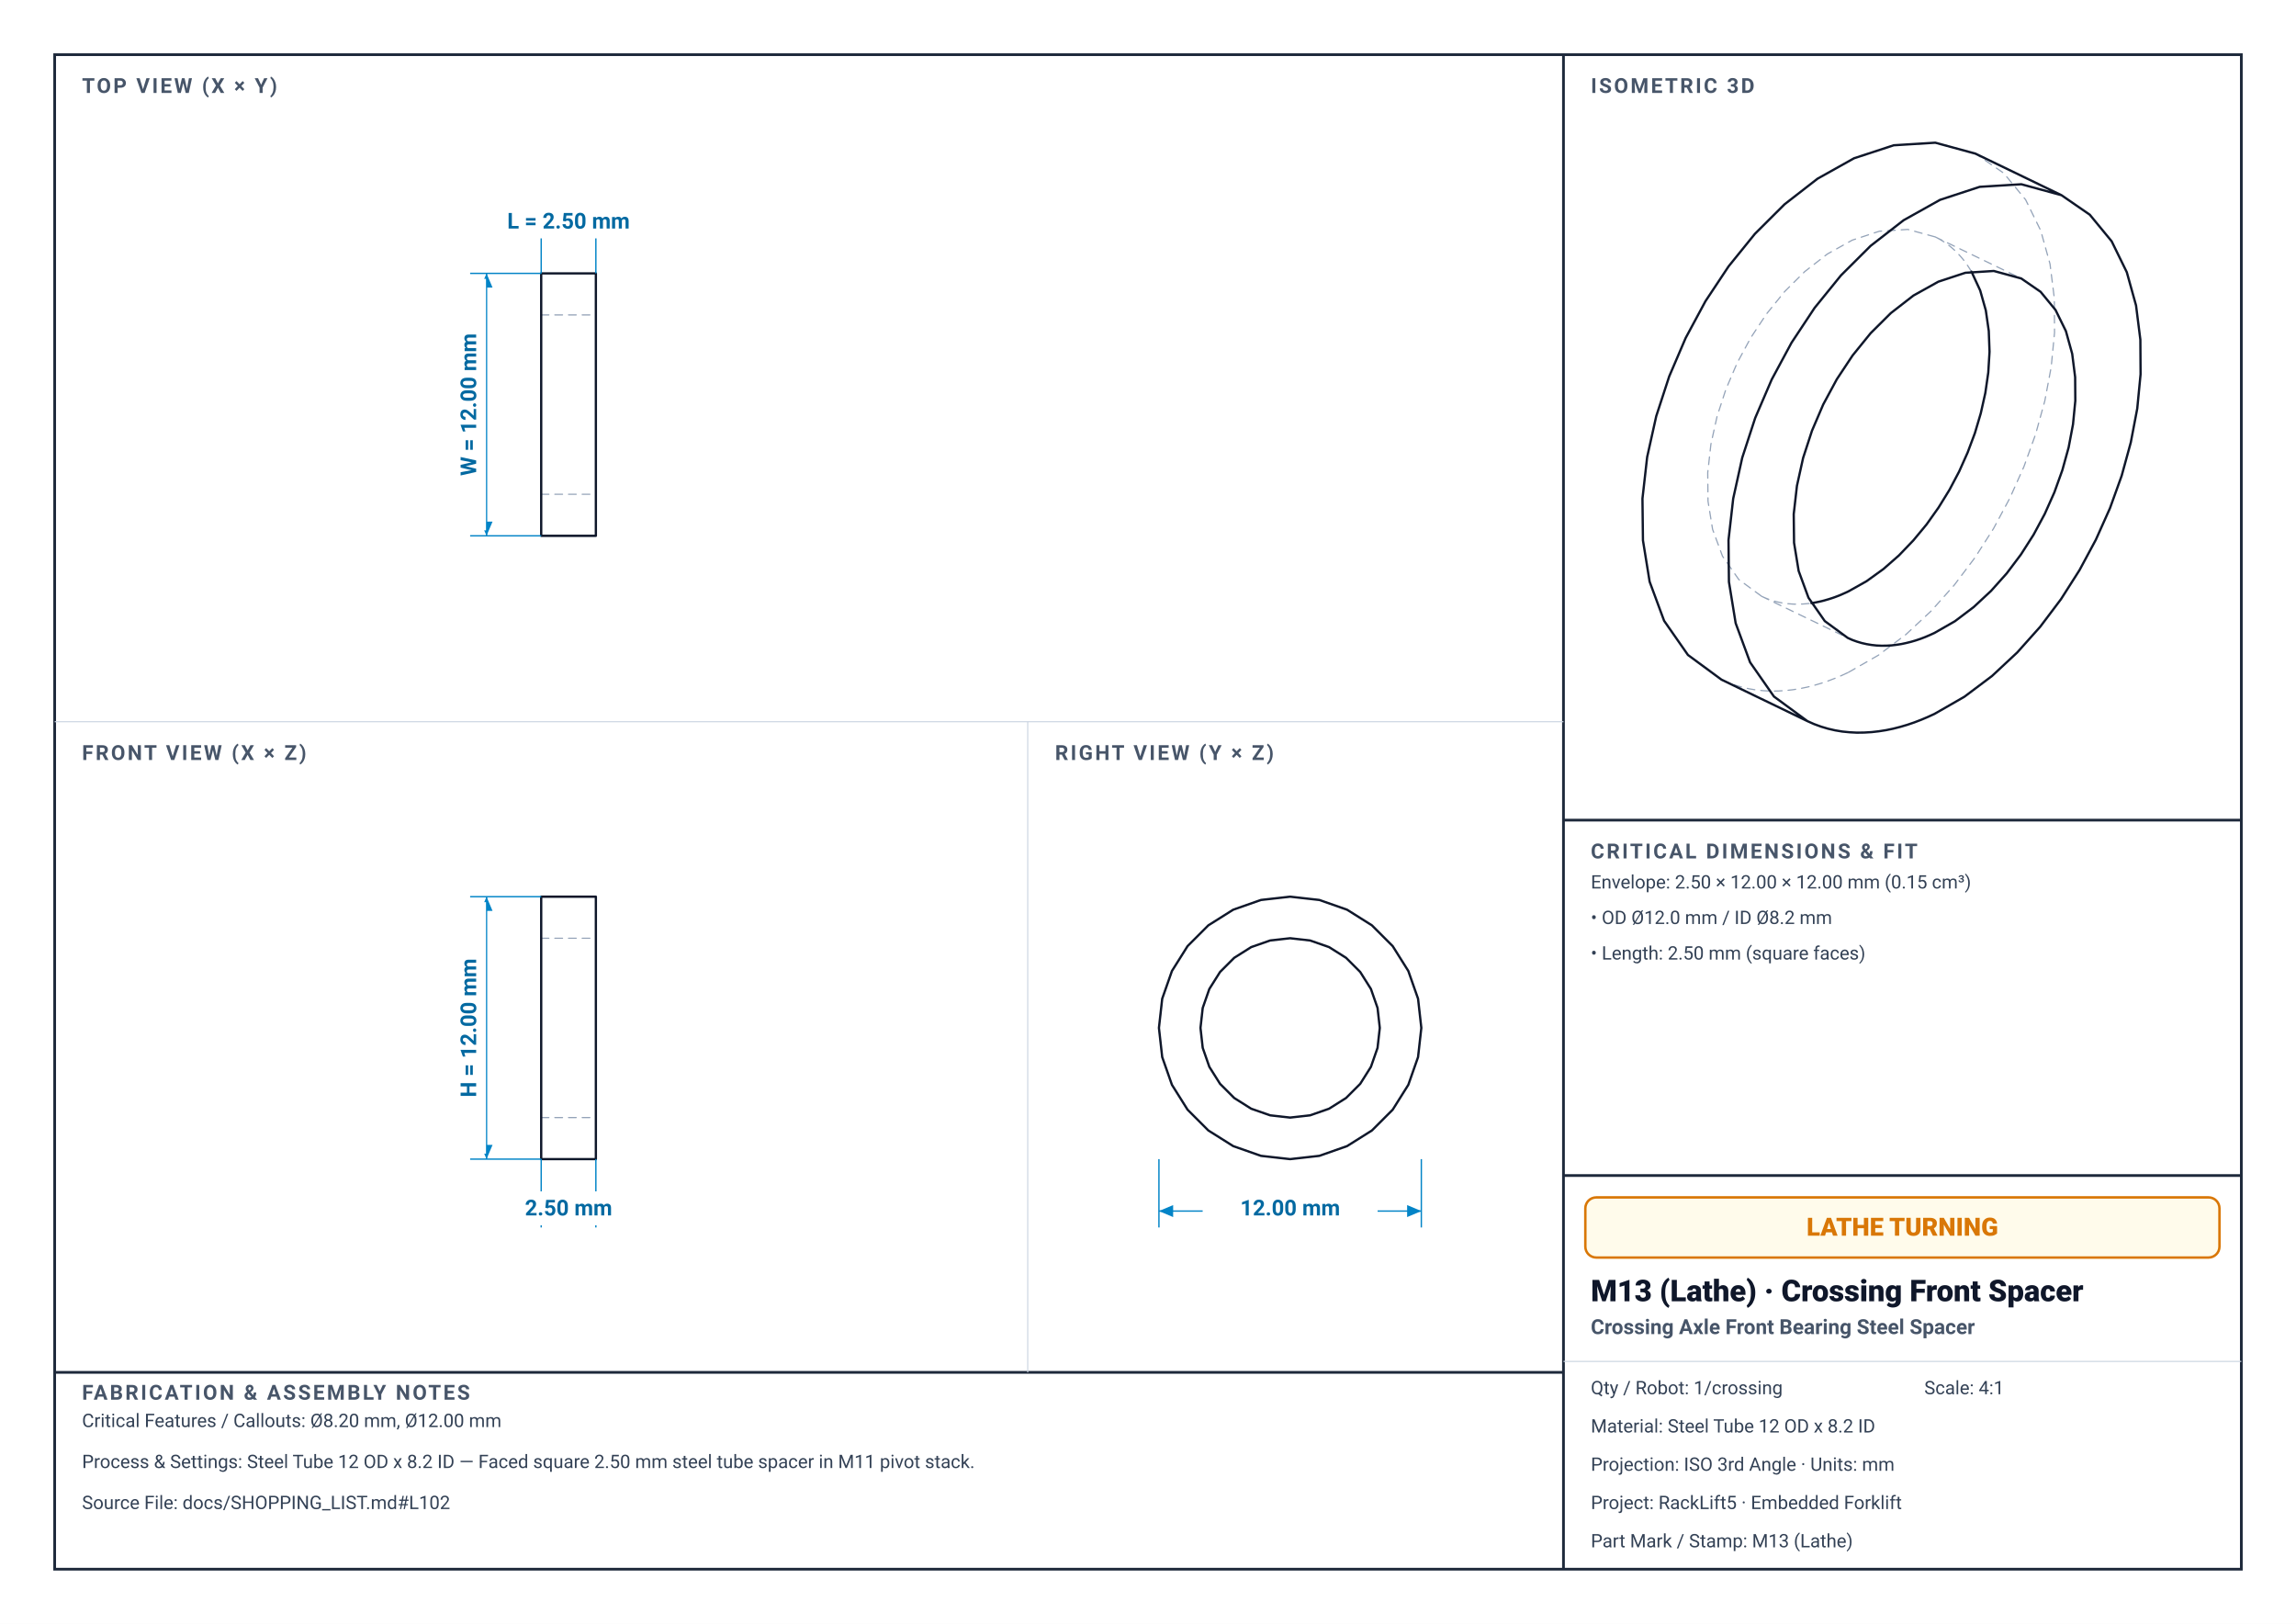
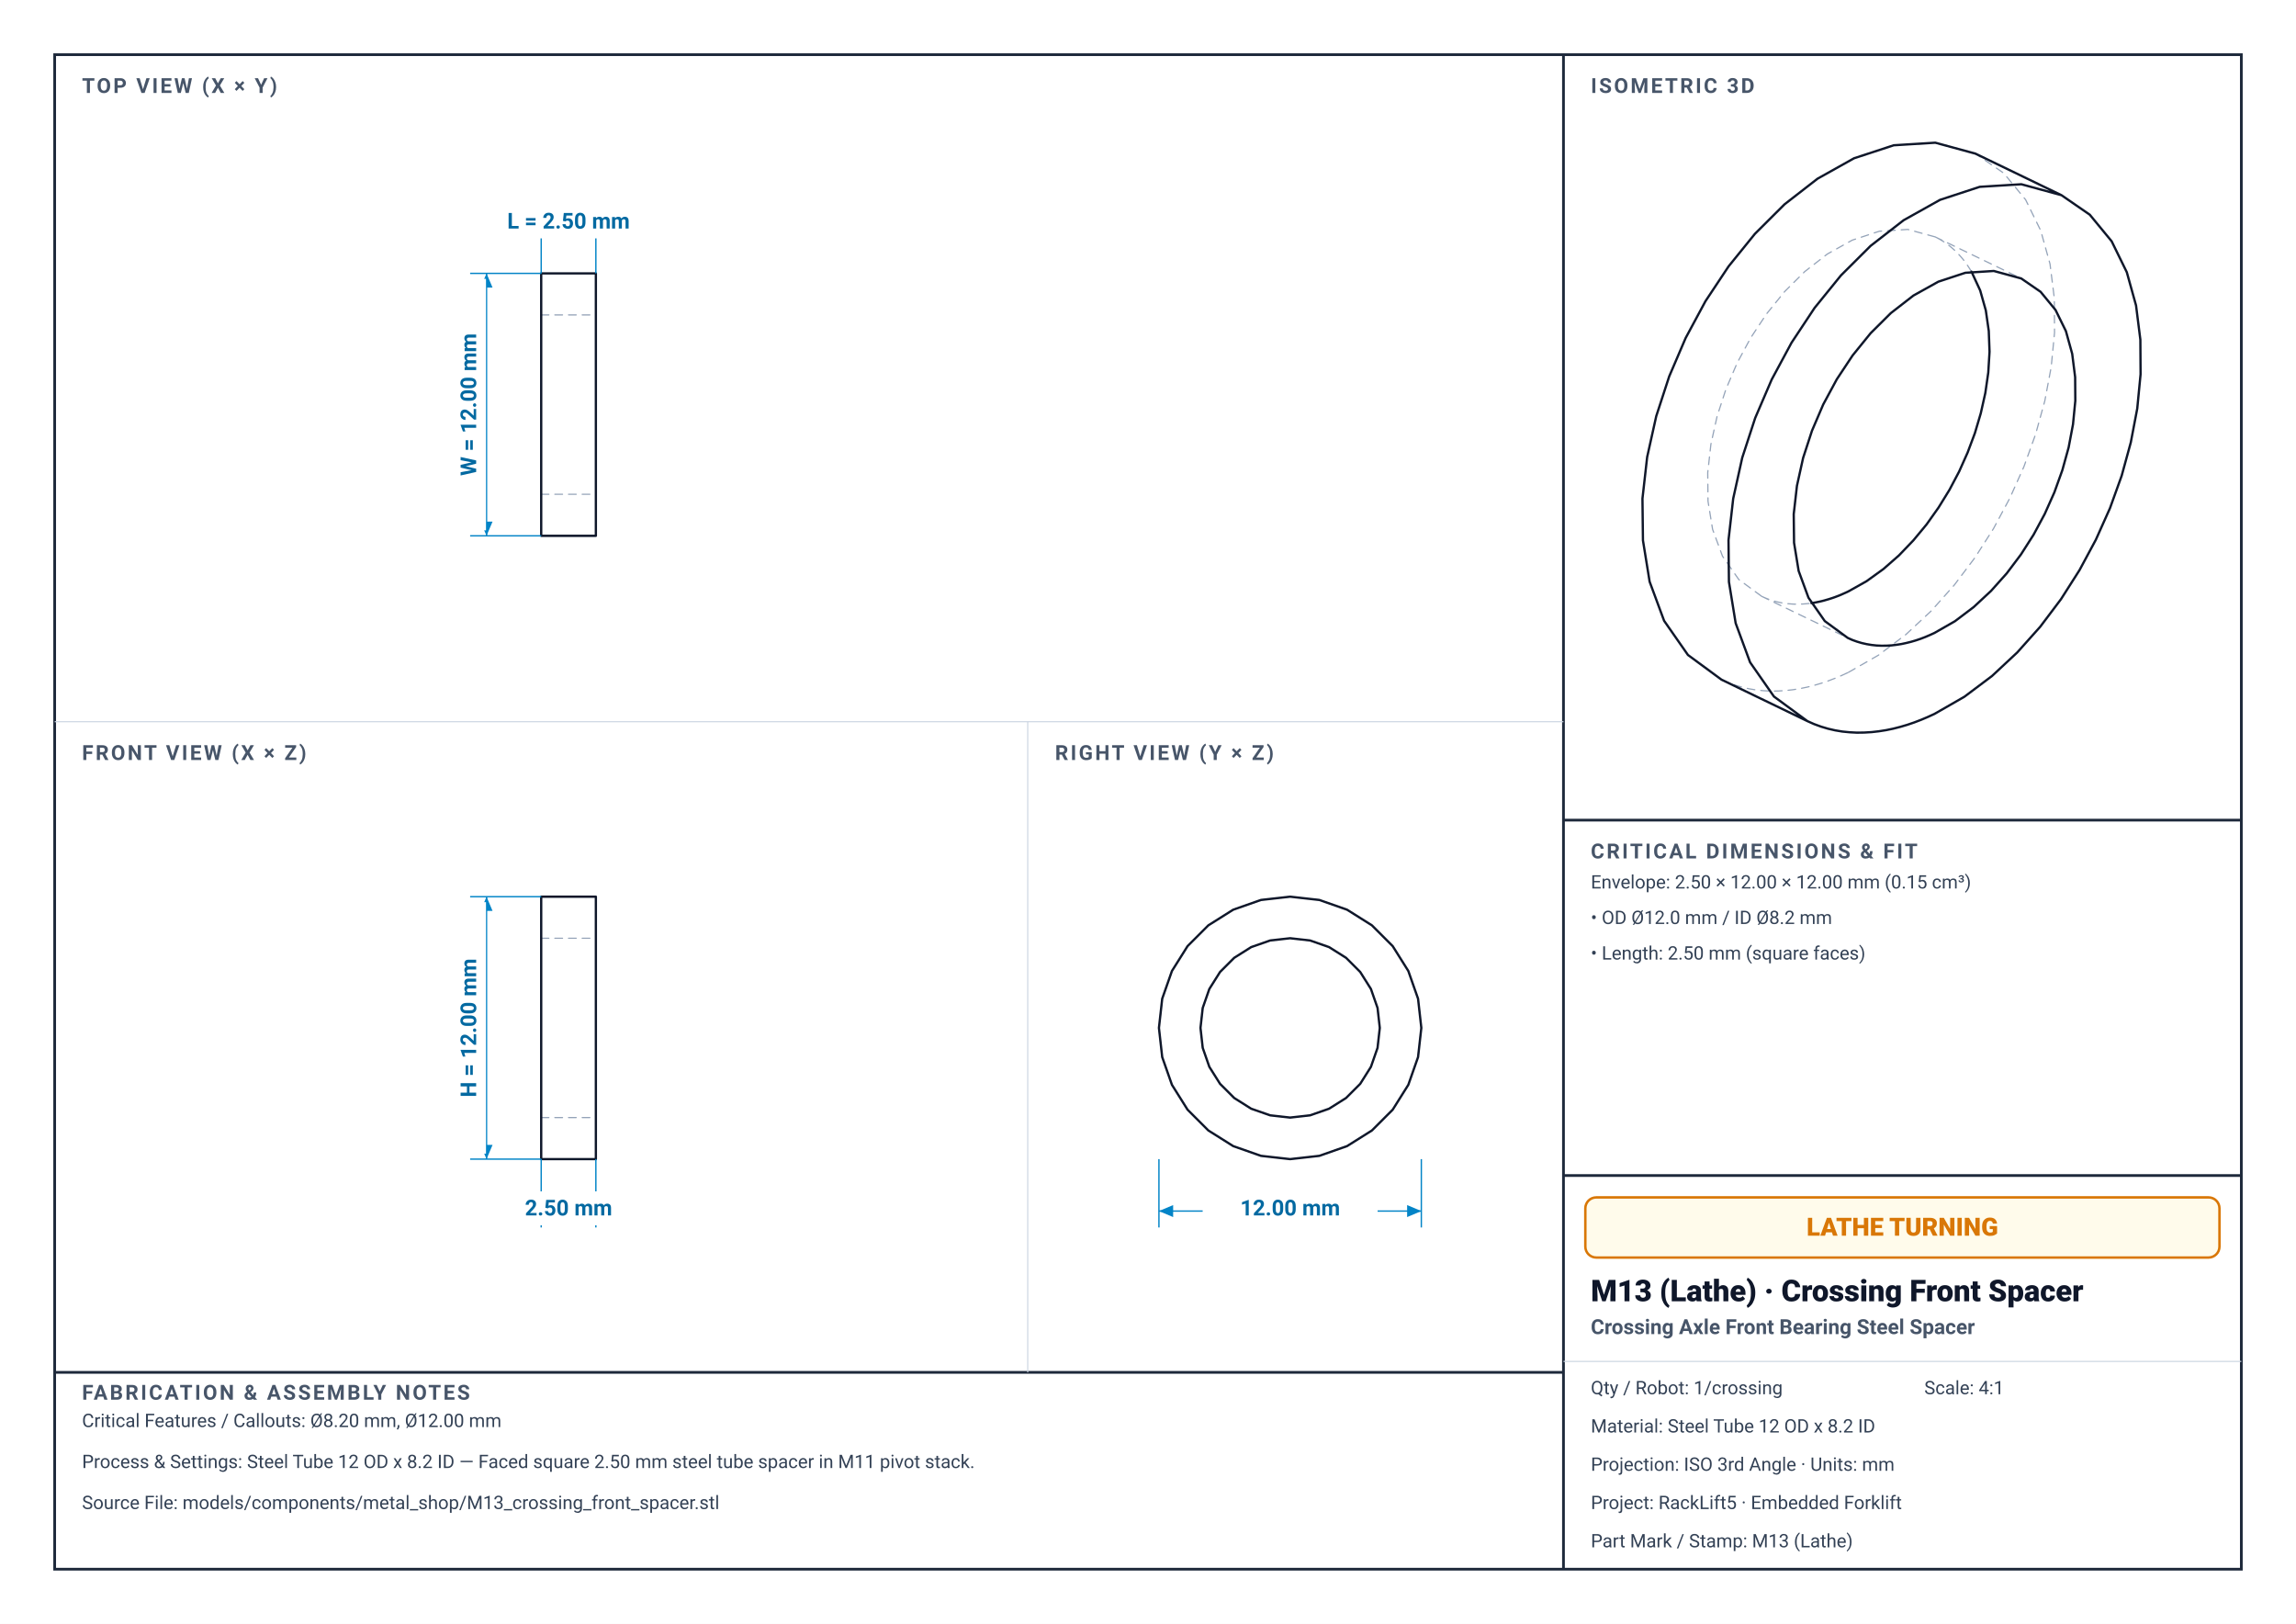
<svg xmlns="http://www.w3.org/2000/svg" width="420mm" height="297mm" viewBox="0 0 420 297">
  <style>
    text { font-family: -apple-system, BlinkMacSystemFont, "Segoe UI", Roboto, Helvetica, sans-serif; fill: #0f172a; }
    .vis { fill: none; stroke: #0f172a; stroke-width: 0.42; stroke-linecap: round; stroke-linejoin: round; }
    .hid { fill: none; stroke: #94a3b8; stroke-width: 0.22; stroke-dasharray: 1.4,1.1; stroke-linecap: round; }
    .dim line { stroke: #0284c7; stroke-width: 0.25; }
    .dim polygon { fill: #0284c7; }
    .dim text { fill: #0369a1; font-size: 4.0px; font-weight: 700; }
    .frame { fill: none; stroke: #1e293b; stroke-width: 0.5; }
    .grid { fill: none; stroke: #cbd5e1; stroke-width: 0.2; }
    .lbl { font-size: 3.8px; font-weight: 700; fill: #475569; letter-spacing: 0.4px; }
    .sm { font-size: 3.4px; fill: #334155; }
    .ttl { font-size: 5.5px; font-weight: 800; fill: #0f172a; }
    .sub { font-size: 3.8px; font-weight: 600; fill: #475569; }
  </style>
  <rect x="0" y="0" width="420" height="297" fill="#ffffff" />
  <rect x="10" y="10" width="400" height="277" class="frame" />
  <line x1="286" y1="10" x2="286" y2="287" class="frame" />
  <line x1="10" y1="251" x2="286" y2="251" class="frame" />
  <line x1="286" y1="150" x2="410" y2="150" class="frame" />
  <line x1="286" y1="215" x2="410" y2="215" class="frame" />
  <line x1="188" y1="132" x2="188" y2="251" class="grid" />
  <line x1="10" y1="132" x2="286" y2="132" class="grid" />
  <text x="15" y="17" class="lbl">TOP VIEW (X × Y)</text>
  <text x="15" y="139" class="lbl">FRONT VIEW (X × Z)</text>
  <text x="193" y="139" class="lbl">RIGHT VIEW (Y × Z)</text>
  <text x="291" y="17" class="lbl">ISOMETRIC 3D</text>
  <path class="hid" d="M109.00,74.00L109.00,72.67L109.00,71.33L109.00,70.00L109.00,68.67L109.00,67.33L109.00,66.00L109.00,64.67L109.00,63.33L109.00,62.00L109.00,60.67L109.00,59.33L109.00,58.00L109.00,56.67L109.00,55.33L109.00,54.00L109.00,52.67L109.00,51.33L109.00,50.00 M109.00,98.00L109.00,96.67L109.00,95.33L109.00,94.00L109.00,92.67L109.00,91.33L109.00,90.00L109.00,88.67L109.00,87.33L109.00,86.00L109.00,84.67L109.00,83.33L109.00,82.00L109.00,80.67L109.00,79.33L109.00,78.00L109.00,76.67L109.00,75.33L109.00,74.00 M99.00,74.00L99.00,72.67L99.00,71.33L99.00,70.00L99.00,68.67L99.00,67.33L99.00,66.00L99.00,64.67L99.00,63.33L99.00,62.00L99.00,60.67L99.00,59.33L99.00,58.00L99.00,56.67L99.00,55.33L99.00,54.00L99.00,52.67L99.00,51.33L99.00,50.00 M99.00,98.00L99.00,96.67L99.00,95.33L99.00,94.00L99.00,92.67L99.00,91.33L99.00,90.00L99.00,88.67L99.00,87.33L99.00,86.00L99.00,84.67L99.00,83.33L99.00,82.00L99.00,80.67L99.00,79.33L99.00,78.00L99.00,76.67L99.00,75.33L99.00,74.00 M109.00,74.00L109.00,73.09L109.00,72.18L109.00,71.27L109.00,70.36L109.00,69.44L109.00,68.53L109.00,67.62L109.00,66.71L109.00,65.80L109.00,64.89L109.00,63.98L109.00,63.07L109.00,62.16L109.00,61.24L109.00,60.33L109.00,59.42L109.00,58.51L109.00,57.60 M109.00,57.60L109.00,59.42L109.00,61.24L109.00,63.07L109.00,64.89L109.00,66.71L109.00,68.53L109.00,70.36L109.00,72.18L109.00,74.00L109.00,75.82L109.00,77.64L109.00,79.47L109.00,81.29L109.00,83.11L109.00,84.93L109.00,86.76L109.00,88.58L109.00,90.40 M109.00,90.40L109.00,89.49L109.00,88.58L109.00,87.67L109.00,86.76L109.00,85.84L109.00,84.93L109.00,84.02L109.00,83.11L109.00,82.20L109.00,81.29L109.00,80.38L109.00,79.47L109.00,78.56L109.00,77.64L109.00,76.73L109.00,75.82L109.00,74.91L109.00,74.00 M99.00,74.00L99.00,73.09L99.00,72.18L99.00,71.27L99.00,70.36L99.00,69.44L99.00,68.53L99.00,67.62L99.00,66.71L99.00,65.80L99.00,64.89L99.00,63.98L99.00,63.07L99.00,62.16L99.00,61.24L99.00,60.33L99.00,59.42L99.00,58.51L99.00,57.60 M99.00,57.60L99.00,59.42L99.00,61.24L99.00,63.07L99.00,64.89L99.00,66.71L99.00,68.53L99.00,70.36L99.00,72.18L99.00,74.00L99.00,75.82L99.00,77.64L99.00,79.47L99.00,81.29L99.00,83.11L99.00,84.93L99.00,86.76L99.00,88.58L99.00,90.40 M99.00,90.40L99.00,89.49L99.00,88.58L99.00,87.67L99.00,86.76L99.00,85.84L99.00,84.93L99.00,84.02L99.00,83.11L99.00,82.20L99.00,81.29L99.00,80.38L99.00,79.47L99.00,78.56L99.00,77.64L99.00,76.73L99.00,75.82L99.00,74.91L99.00,74.00 M99.00,90.40L109.00,90.40 M99.00,57.60L109.00,57.60 M109.00,212.00L109.00,209.33L109.00,206.67L109.00,204.00L109.00,201.33L109.00,198.67L109.00,196.00L109.00,193.33L109.00,190.67L109.00,188.00L109.00,185.33L109.00,182.67L109.00,180.00L109.00,177.33L109.00,174.67L109.00,172.00L109.00,169.33L109.00,166.67L109.00,164.00 M99.00,212.00L99.00,209.33L99.00,206.67L99.00,204.00L99.00,201.33L99.00,198.67L99.00,196.00L99.00,193.33L99.00,190.67L99.00,188.00L99.00,185.33L99.00,182.67L99.00,180.00L99.00,177.33L99.00,174.67L99.00,172.00L99.00,169.33L99.00,166.67L99.00,164.00 M109.00,204.40L109.00,202.58L109.00,200.76L109.00,198.93L109.00,197.11L109.00,195.29L109.00,193.47L109.00,191.64L109.00,189.82L109.00,188.00L109.00,186.18L109.00,184.36L109.00,182.53L109.00,180.71L109.00,178.89L109.00,177.07L109.00,175.24L109.00,173.42L109.00,171.60 M109.00,171.60L109.00,173.42L109.00,175.24L109.00,177.07L109.00,178.89L109.00,180.71L109.00,182.53L109.00,184.36L109.00,186.18L109.00,188.00L109.00,189.82L109.00,191.64L109.00,193.47L109.00,195.29L109.00,197.11L109.00,198.93L109.00,200.76L109.00,202.58L109.00,204.40 M99.00,204.40L99.00,202.58L99.00,200.76L99.00,198.93L99.00,197.11L99.00,195.29L99.00,193.47L99.00,191.64L99.00,189.82L99.00,188.00L99.00,186.18L99.00,184.36L99.00,182.53L99.00,180.71L99.00,178.89L99.00,177.07L99.00,175.24L99.00,173.42L99.00,171.60 M99.00,171.60L99.00,173.42L99.00,175.24L99.00,177.07L99.00,178.89L99.00,180.71L99.00,182.53L99.00,184.36L99.00,186.18L99.00,188.00L99.00,189.82L99.00,191.64L99.00,193.47L99.00,195.29L99.00,197.11L99.00,198.93L99.00,200.76L99.00,202.58L99.00,204.40 M99.00,204.40L109.00,204.40 M99.00,171.60L109.00,171.60 M236.00,212.00L241.34,211.40L246.41,209.62L250.96,206.76L254.76,202.96L257.62,198.41L259.40,193.34L260.00,188.00L259.40,182.66L257.62,177.59L254.76,173.04L250.96,169.24L246.41,166.38L241.34,164.60L236.00,164.00L230.66,164.60L225.59,166.38L221.04,169.24L217.24,173.04L214.38,177.59L212.60,182.66L212.00,188.00L212.60,193.34L214.38,198.41L217.24,202.96L221.04,206.76L225.59,209.62L230.66,211.40L236.00,212.00 M236.00,204.40L239.65,203.99L243.12,202.78L246.23,200.82L248.82,198.23L250.78,195.12L251.99,191.65L252.40,188.00L251.99,184.35L250.78,180.88L248.82,177.77L246.23,175.18L243.12,173.22L239.65,172.01L236.00,171.60L232.35,172.01L228.88,173.22L225.77,175.18L223.18,177.77L221.22,180.88L220.01,184.35L219.60,188.00L220.01,191.65L221.22,195.12L223.18,198.23L225.77,200.82L228.88,202.78L232.35,203.99L236.00,204.40 M338.13,122.97L343.61,119.83L348.65,116.04L353.27,111.74L357.47,107.03L361.27,101.99L364.67,96.67L367.65,91.11L370.23,85.35L372.37,79.41L374.05,73.32L375.22,67.12L375.83,60.84L375.79,54.53L375.00,48.27L373.31,42.19L370.54,36.53L366.54,31.67L361.36,28.10 M314.90,124.30L316.13,124.84L317.38,125.30L318.66,125.68L319.97,125.98L321.29,126.20L322.62,126.33L323.96,126.40L325.29,126.38L326.63,126.30L327.96,126.15L329.28,125.94L330.59,125.67L331.89,125.34L333.17,124.96L334.44,124.53L335.69,124.05L336.92,123.53L338.13,122.97 M360.64,49.69L360.37,49.25L360.09,48.81L359.80,48.38L359.50,47.96L359.19,47.55L358.86,47.15L358.52,46.76L358.16,46.38L357.80,46.01L357.42,45.65L357.03,45.31L356.63,44.98L356.22,44.67L355.80,44.37L355.36,44.09L354.92,43.82L354.47,43.57L354.00,43.33 M354.00,43.33L348.99,41.96L343.79,42.29L338.83,43.92L334.27,46.46L330.14,49.67L326.44,53.35L323.15,57.41L320.26,61.77L317.78,66.37L315.72,71.18L314.10,76.15L312.97,81.25L312.39,86.44L312.44,91.67L313.28,96.82L315.09,101.72L318.07,105.99L322.26,109.07 M322.26,109.07L322.73,109.28L323.21,109.48L323.69,109.66L324.19,109.83L324.68,109.97L325.18,110.10L325.69,110.21L326.20,110.30L326.71,110.38L327.23,110.43L327.75,110.47L328.26,110.50L328.78,110.50L329.30,110.49L329.82,110.47L330.33,110.43L330.85,110.38L331.36,110.31 M322.26,109.07L338.00,116.67 M354.00,43.33L369.74,50.93" />
  <path class="vis" d="M109.00,50.00L109.00,52.67L109.00,55.33L109.00,58.00L109.00,60.67L109.00,63.33L109.00,66.00L109.00,68.67L109.00,71.33L109.00,74.00L109.00,76.67L109.00,79.33L109.00,82.00L109.00,84.67L109.00,87.33L109.00,90.00L109.00,92.67L109.00,95.33L109.00,98.00 M99.00,50.00L99.00,52.67L99.00,55.33L99.00,58.00L99.00,60.67L99.00,63.33L99.00,66.00L99.00,68.67L99.00,71.33L99.00,74.00L99.00,76.67L99.00,79.33L99.00,82.00L99.00,84.67L99.00,87.33L99.00,90.00L99.00,92.67L99.00,95.33L99.00,98.00 M99.00,98.00L109.00,98.00 M99.00,50.00L109.00,50.00 M109.00,164.00L109.00,166.67L109.00,169.33L109.00,172.00L109.00,174.67L109.00,177.33L109.00,180.00L109.00,182.67L109.00,185.33L109.00,188.00L109.00,190.67L109.00,193.33L109.00,196.00L109.00,198.67L109.00,201.33L109.00,204.00L109.00,206.67L109.00,209.33L109.00,212.00 M99.00,212.00L109.00,212.00 M99.00,164.00L99.00,166.67L99.00,169.33L99.00,172.00L99.00,174.67L99.00,177.33L99.00,180.00L99.00,182.67L99.00,185.33L99.00,188.00L99.00,190.67L99.00,193.33L99.00,196.00L99.00,198.67L99.00,201.33L99.00,204.00L99.00,206.67L99.00,209.33L99.00,212.00 M99.00,164.00L109.00,164.00 M236.00,212.00L241.34,211.40L246.41,209.62L250.96,206.76L254.76,202.96L257.62,198.41L259.40,193.34L260.00,188.00L259.40,182.66L257.62,177.59L254.76,173.04L250.96,169.24L246.41,166.38L241.34,164.60L236.00,164.00L230.66,164.60L225.59,166.38L221.04,169.24L217.24,173.04L214.38,177.59L212.60,182.66L212.00,188.00L212.60,193.34L214.38,198.41L217.24,202.96L221.04,206.76L225.59,209.62L230.66,211.40L236.00,212.00 M236.00,204.40L239.65,203.99L243.12,202.78L246.23,200.82L248.82,198.23L250.78,195.12L251.99,191.65L252.40,188.00L251.99,184.35L250.78,180.88L248.82,177.77L246.23,175.18L243.12,173.22L239.65,172.01L236.00,171.60L232.35,172.01L228.88,173.22L225.77,175.18L223.18,177.77L221.22,180.88L220.01,184.35L219.60,188.00L220.01,191.65L221.22,195.12L223.18,198.23L225.77,200.82L228.88,202.78L232.35,203.99L236.00,204.40 M353.87,130.57L359.34,127.43L364.39,123.64L369.00,119.34L373.21,114.63L377.01,109.59L380.40,104.27L383.39,98.71L385.97,92.95L388.11,87.01L389.78,80.92L390.96,74.72L391.57,68.44L391.53,62.13L390.74,55.87L389.05,49.79L386.28,44.13L382.28,39.27L377.10,35.70 M377.10,35.70L369.76,33.70L362.15,34.17L354.89,36.55L348.22,40.28L342.18,44.97L336.76,50.37L331.94,56.31L327.72,62.68L324.09,69.42L321.07,76.45L318.70,83.72L317.05,91.19L316.19,98.79L316.27,106.43L317.50,113.98L320.14,121.14L324.50,127.39L330.64,131.90 M330.64,131.90L331.86,132.44L333.12,132.90L334.40,133.28L335.71,133.58L337.03,133.80L338.36,133.93L339.69,134.00L341.03,133.98L342.37,133.90L343.69,133.75L345.02,133.54L346.33,133.27L347.62,132.94L348.91,132.56L350.17,132.13L351.42,131.65L352.65,131.13L353.87,130.57 M361.36,28.10L354.02,26.10L346.41,26.57L339.15,28.95L332.48,32.68L326.44,37.37L321.02,42.77L316.21,48.71L311.98,55.08L308.35,61.82L305.34,68.85L302.97,76.12L301.31,83.59L300.45,91.19L300.54,98.83L301.76,106.38L304.41,113.54L308.77,119.79L314.90,124.30 M353.87,115.76L357.61,113.62L361.05,111.02L364.21,108.08L367.08,104.87L369.68,101.42L372.00,97.79L374.04,93.99L375.80,90.05L377.26,85.99L378.41,81.83L379.21,77.60L379.63,73.30L379.60,68.99L379.06,64.71L377.91,60.56L376.01,56.69L373.28,53.37L369.74,50.93 M369.74,50.93L364.72,49.56L359.52,49.89L354.57,51.52L350.01,54.06L345.88,57.27L342.18,60.95L338.89,65.01L336.00,69.37L333.52,73.97L331.46,78.78L329.84,83.75L328.71,88.85L328.12,94.04L328.18,99.27L329.02,104.42L330.82,109.32L333.80,113.59L338.00,116.67 M338.00,116.67L338.83,117.04L339.69,117.35L340.57,117.61L341.46,117.81L342.36,117.96L343.27,118.06L344.18,118.10L345.10,118.09L346.01,118.04L346.92,117.93L347.82,117.79L348.71,117.60L349.60,117.38L350.48,117.12L351.34,116.83L352.20,116.50L353.04,116.14L353.87,115.76 M338.13,108.16L341.44,106.30L344.52,104.08L347.37,101.58L350.00,98.84L352.42,95.92L354.62,92.82L356.61,89.59L358.38,86.24L359.93,82.77L361.26,79.22L362.34,75.58L363.17,71.87L363.71,68.12L363.94,64.33L363.80,60.54L363.26,56.78L362.23,53.13L360.64,49.69 M331.36,110.31L331.75,110.25L332.14,110.18L332.53,110.10L332.92,110.02L333.30,109.93L333.69,109.83L334.07,109.72L334.45,109.61L334.83,109.49L335.20,109.37L335.58,109.24L335.95,109.10L336.32,108.96L336.69,108.81L337.05,108.65L337.41,108.49L337.77,108.33L338.13,108.16 M314.90,124.30L330.64,131.90 M361.36,28.10L377.10,35.70" />
  <g class="dim">
    <line x1="99.00" y1="50.00" x2="99.00" y2="38.00" />
    <line x1="109.00" y1="50.00" x2="109.00" y2="38.00" />
    <line x1="99.00" y1="41.00" x2="109.00" y2="41.00" />
    <polygon points="99.00,41.00 101.60,39.90 101.60,42.10" />
    <polygon points="109.00,41.00 106.40,39.90 106.40,42.10" />
    <rect x="82.75" y="37.40" width="42.50" height="6.2" fill="#ffffff" />
    <text x="104.00" y="41.80" text-anchor="middle">L = 2.50 mm</text>
  </g>
  <g class="dim">
    <line x1="99.00" y1="50.00" x2="86.00" y2="50.00" />
    <line x1="99.00" y1="98.00" x2="86.00" y2="98.00" />
    <line x1="89.00" y1="50.00" x2="89.00" y2="98.00" />
    <polygon points="89.00,50.00 87.90,52.60 90.10,52.60" />
    <polygon points="89.00,98.00 87.90,95.40 90.10,95.40" />
    <g transform="translate(87.50,74.00) rotate(-90)">
      <rect x="-23.00" y="-4.8" width="46.00" height="6.2" fill="#ffffff" />
      <text x="0" y="-0.4" text-anchor="middle">W = 12.00 mm</text>
    </g>
  </g>
  <g class="dim">
    <line x1="99.00" y1="212.00" x2="99.00" y2="224.50" />
    <line x1="109.00" y1="212.00" x2="109.00" y2="224.50" />
    <line x1="99.00" y1="221.50" x2="109.00" y2="221.50" />
    <polygon points="99.00,221.50 101.60,220.40 101.60,222.60" />
    <polygon points="109.00,221.50 106.40,220.40 106.40,222.60" />
    <rect x="89.75" y="217.90" width="28.50" height="6.2" fill="#ffffff" />
    <text x="104.00" y="222.30" text-anchor="middle">2.50 mm</text>
  </g>
  <g class="dim">
    <line x1="99.00" y1="164.00" x2="86.00" y2="164.00" />
    <line x1="99.00" y1="212.00" x2="86.00" y2="212.00" />
    <line x1="89.00" y1="164.00" x2="89.00" y2="212.00" />
    <polygon points="89.00,164.00 87.90,166.60 90.10,166.60" />
    <polygon points="89.00,212.00 87.90,209.40 90.10,209.40" />
    <g transform="translate(87.50,188.00) rotate(-90)">
      <rect x="-23.00" y="-4.8" width="46.00" height="6.2" fill="#ffffff" />
      <text x="0" y="-0.4" text-anchor="middle">H = 12.00 mm</text>
    </g>
  </g>
  <g class="dim">
    <line x1="212.00" y1="212.00" x2="212.00" y2="224.50" />
    <line x1="260.00" y1="212.00" x2="260.00" y2="224.50" />
    <line x1="212.00" y1="221.50" x2="260.00" y2="221.50" />
    <polygon points="212.00,221.50 214.60,220.40 214.60,222.60" />
    <polygon points="260.00,221.50 257.40,220.40 257.40,222.60" />
    <rect x="220.00" y="217.90" width="32.00" height="6.2" fill="#ffffff" />
    <text x="236.00" y="222.30" text-anchor="middle">12.00 mm</text>
  </g>
  <text x="291" y="157" class="lbl">CRITICAL DIMENSIONS &amp; FIT</text>
  <text x="291" y="162.5" class="sm">Envelope: 2.50 × 12.00 × 12.00 mm (0.15 cm³)</text>
  <text x="291" y="169.0" class="sm">• OD Ø12.0 mm / ID Ø8.2 mm</text>
  <text x="291" y="175.5" class="sm">• Length: 2.50 mm (square faces)</text>
  <text x="15" y="256" class="lbl">FABRICATION &amp; ASSEMBLY NOTES</text>
  <text x="15" y="261.0" class="sm">Critical Features / Callouts: Ø8.20 mm, Ø12.00 mm</text>
  <text x="15" y="268.5" class="sm">Process &amp; Settings: Steel Tube 12 OD x 8.2 ID — Faced square 2.50 mm steel tube spacer in M11 pivot stack.</text>
-   <text x="15" y="276.0" class="sm">Source File: docs/SHOPPING_LIST.md#L102</text>
+   <text x="15" y="276.0" class="sm">Source File: models/components/metal_shop/M13_crossing_front_spacer.stl</text>
  <rect x="290" y="219" width="116" height="11" rx="2" fill="#fffbeb" stroke="#d97706" stroke-width="0.45" />
  <text x="348" y="226" text-anchor="middle" style="font-size:4.6px;font-weight:800;fill:#d97706">LATHE TURNING</text>
  <text x="291" y="238" class="ttl">M13 (Lathe) · Crossing Front Spacer</text>
  <text x="291" y="244" class="sub">Crossing Axle Front Bearing Steel Spacer</text>
  <line x1="286" y1="249" x2="410" y2="249" class="grid" />
  <text x="291" y="255" class="sm">Qty / Robot: 1/crossing</text>
  <text x="352" y="255" class="sm">Scale: 4:1</text>
  <text x="291" y="262" class="sm">Material: Steel Tube 12 OD x 8.2 ID</text>
  <text x="291" y="269" class="sm">Projection: ISO 3rd Angle · Units: mm</text>
  <text x="291" y="276" class="sm">Project: RackLift5 · Embedded Forklift</text>
  <text x="291" y="283" class="sm">Part Mark / Stamp: M13 (Lathe)</text>
</svg>
